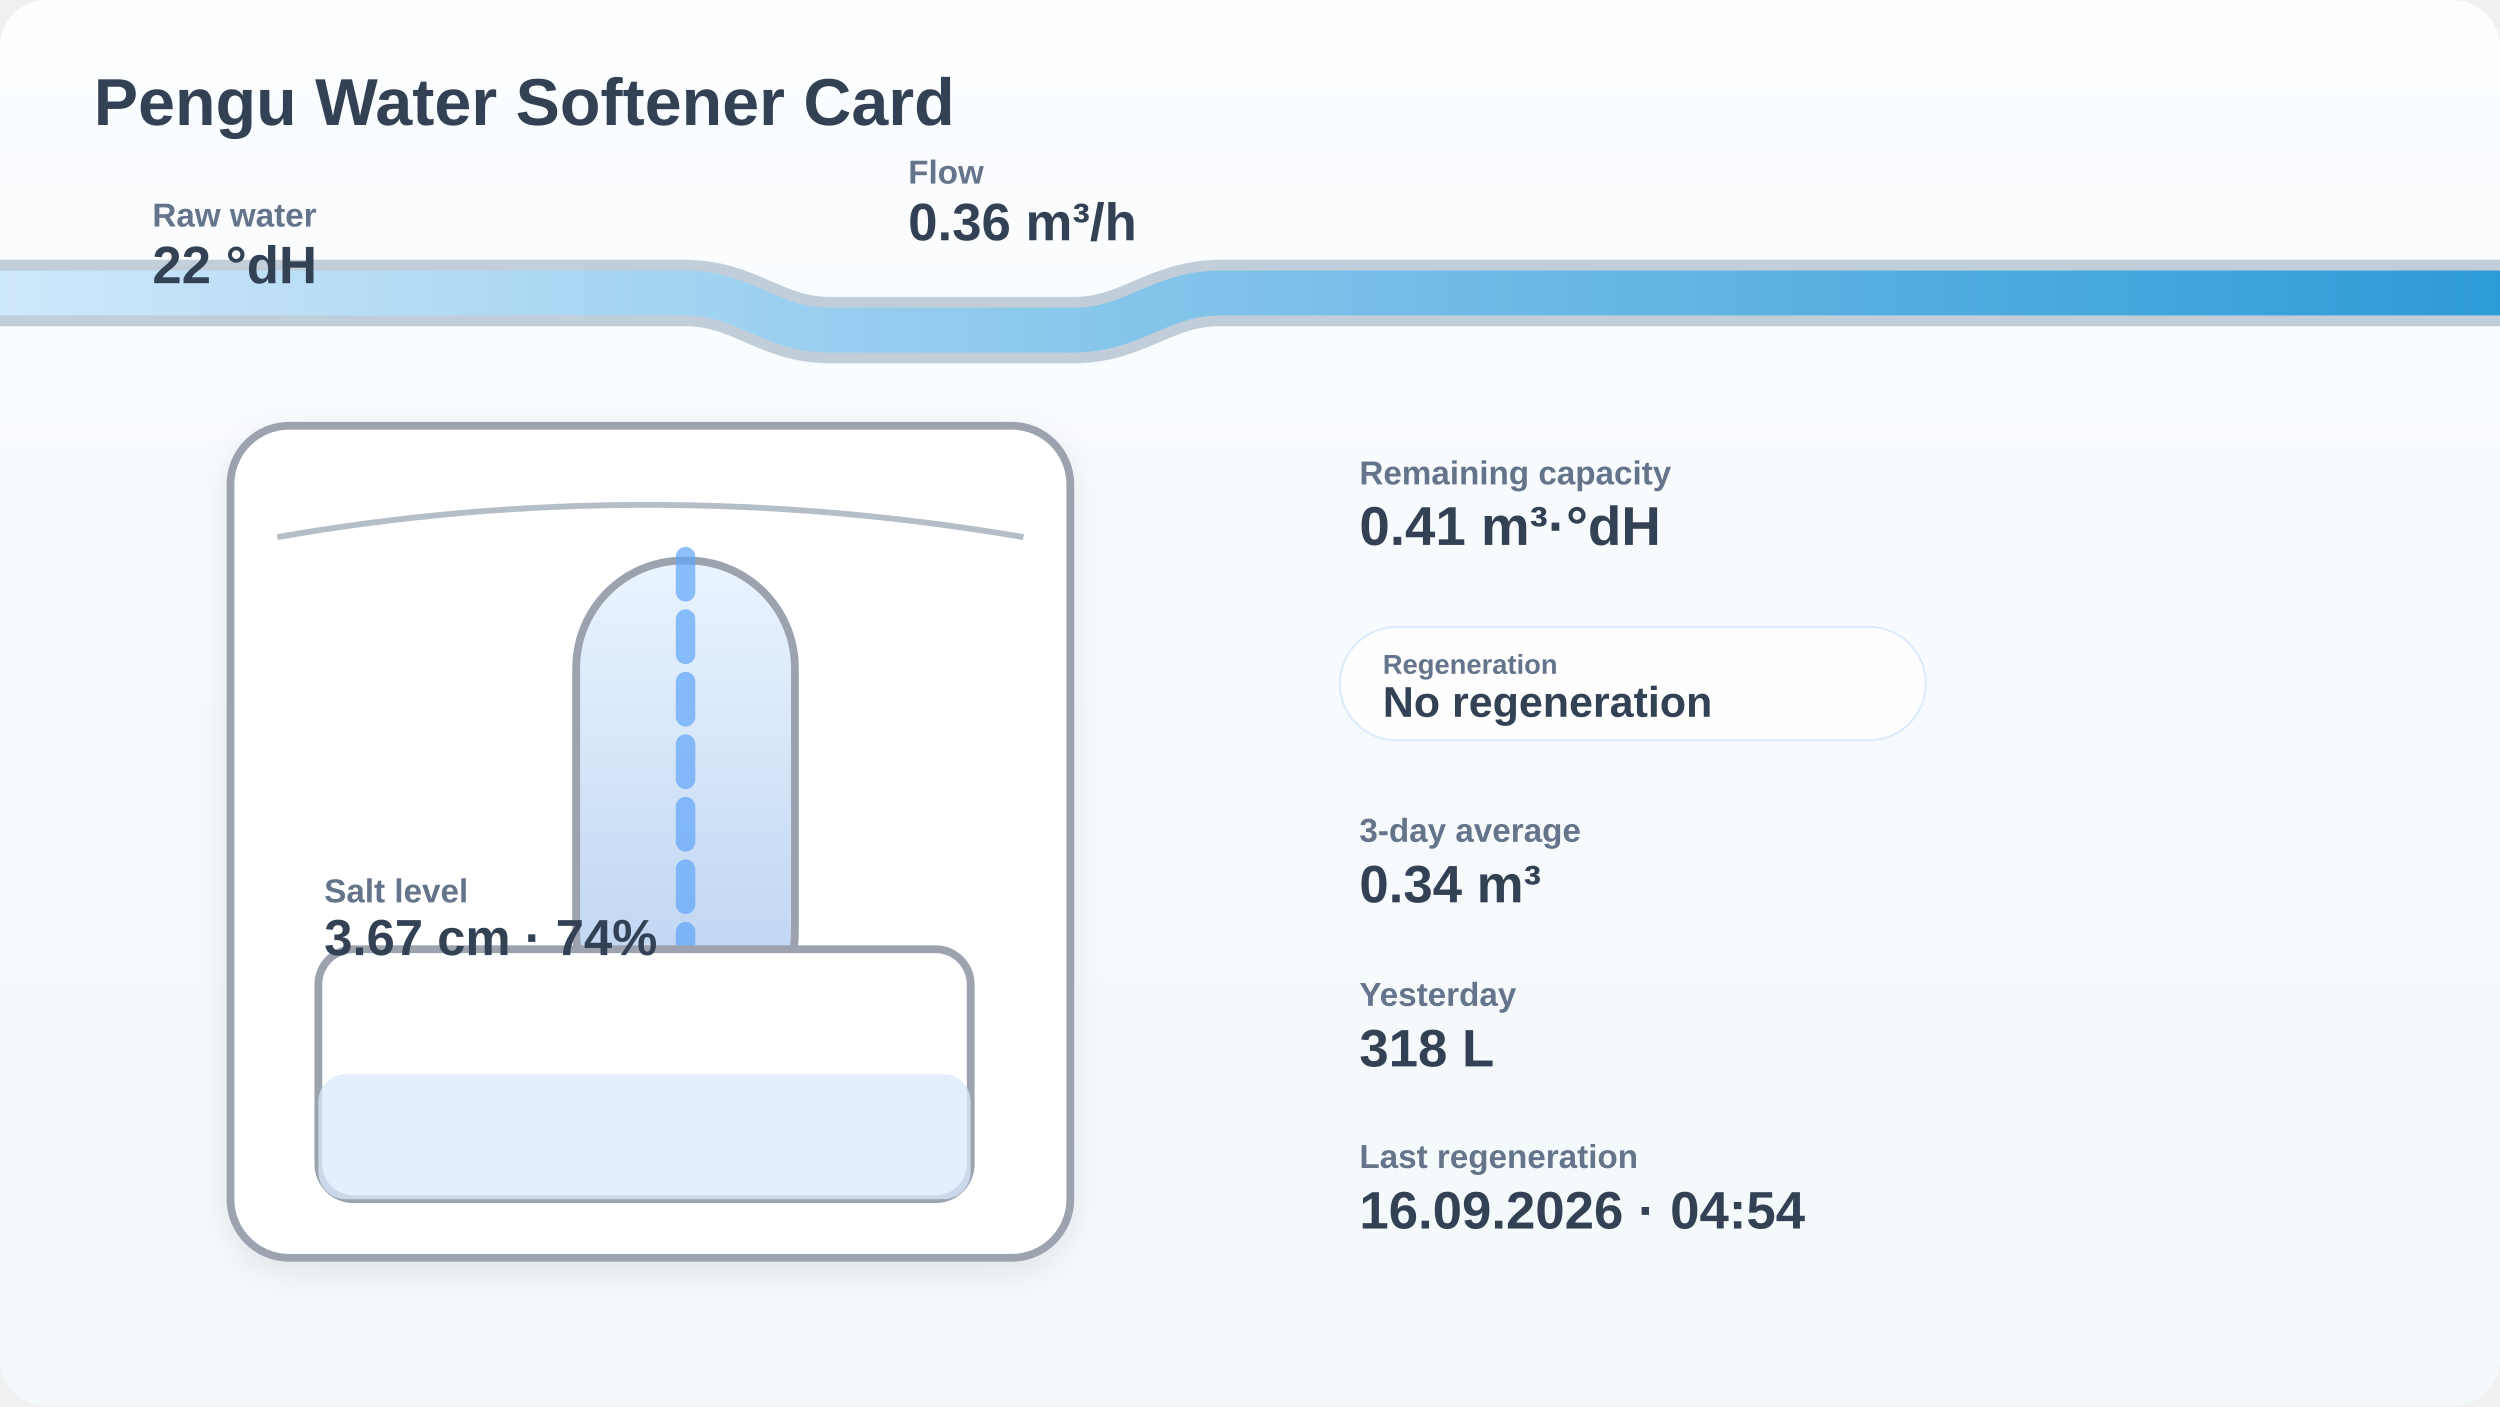
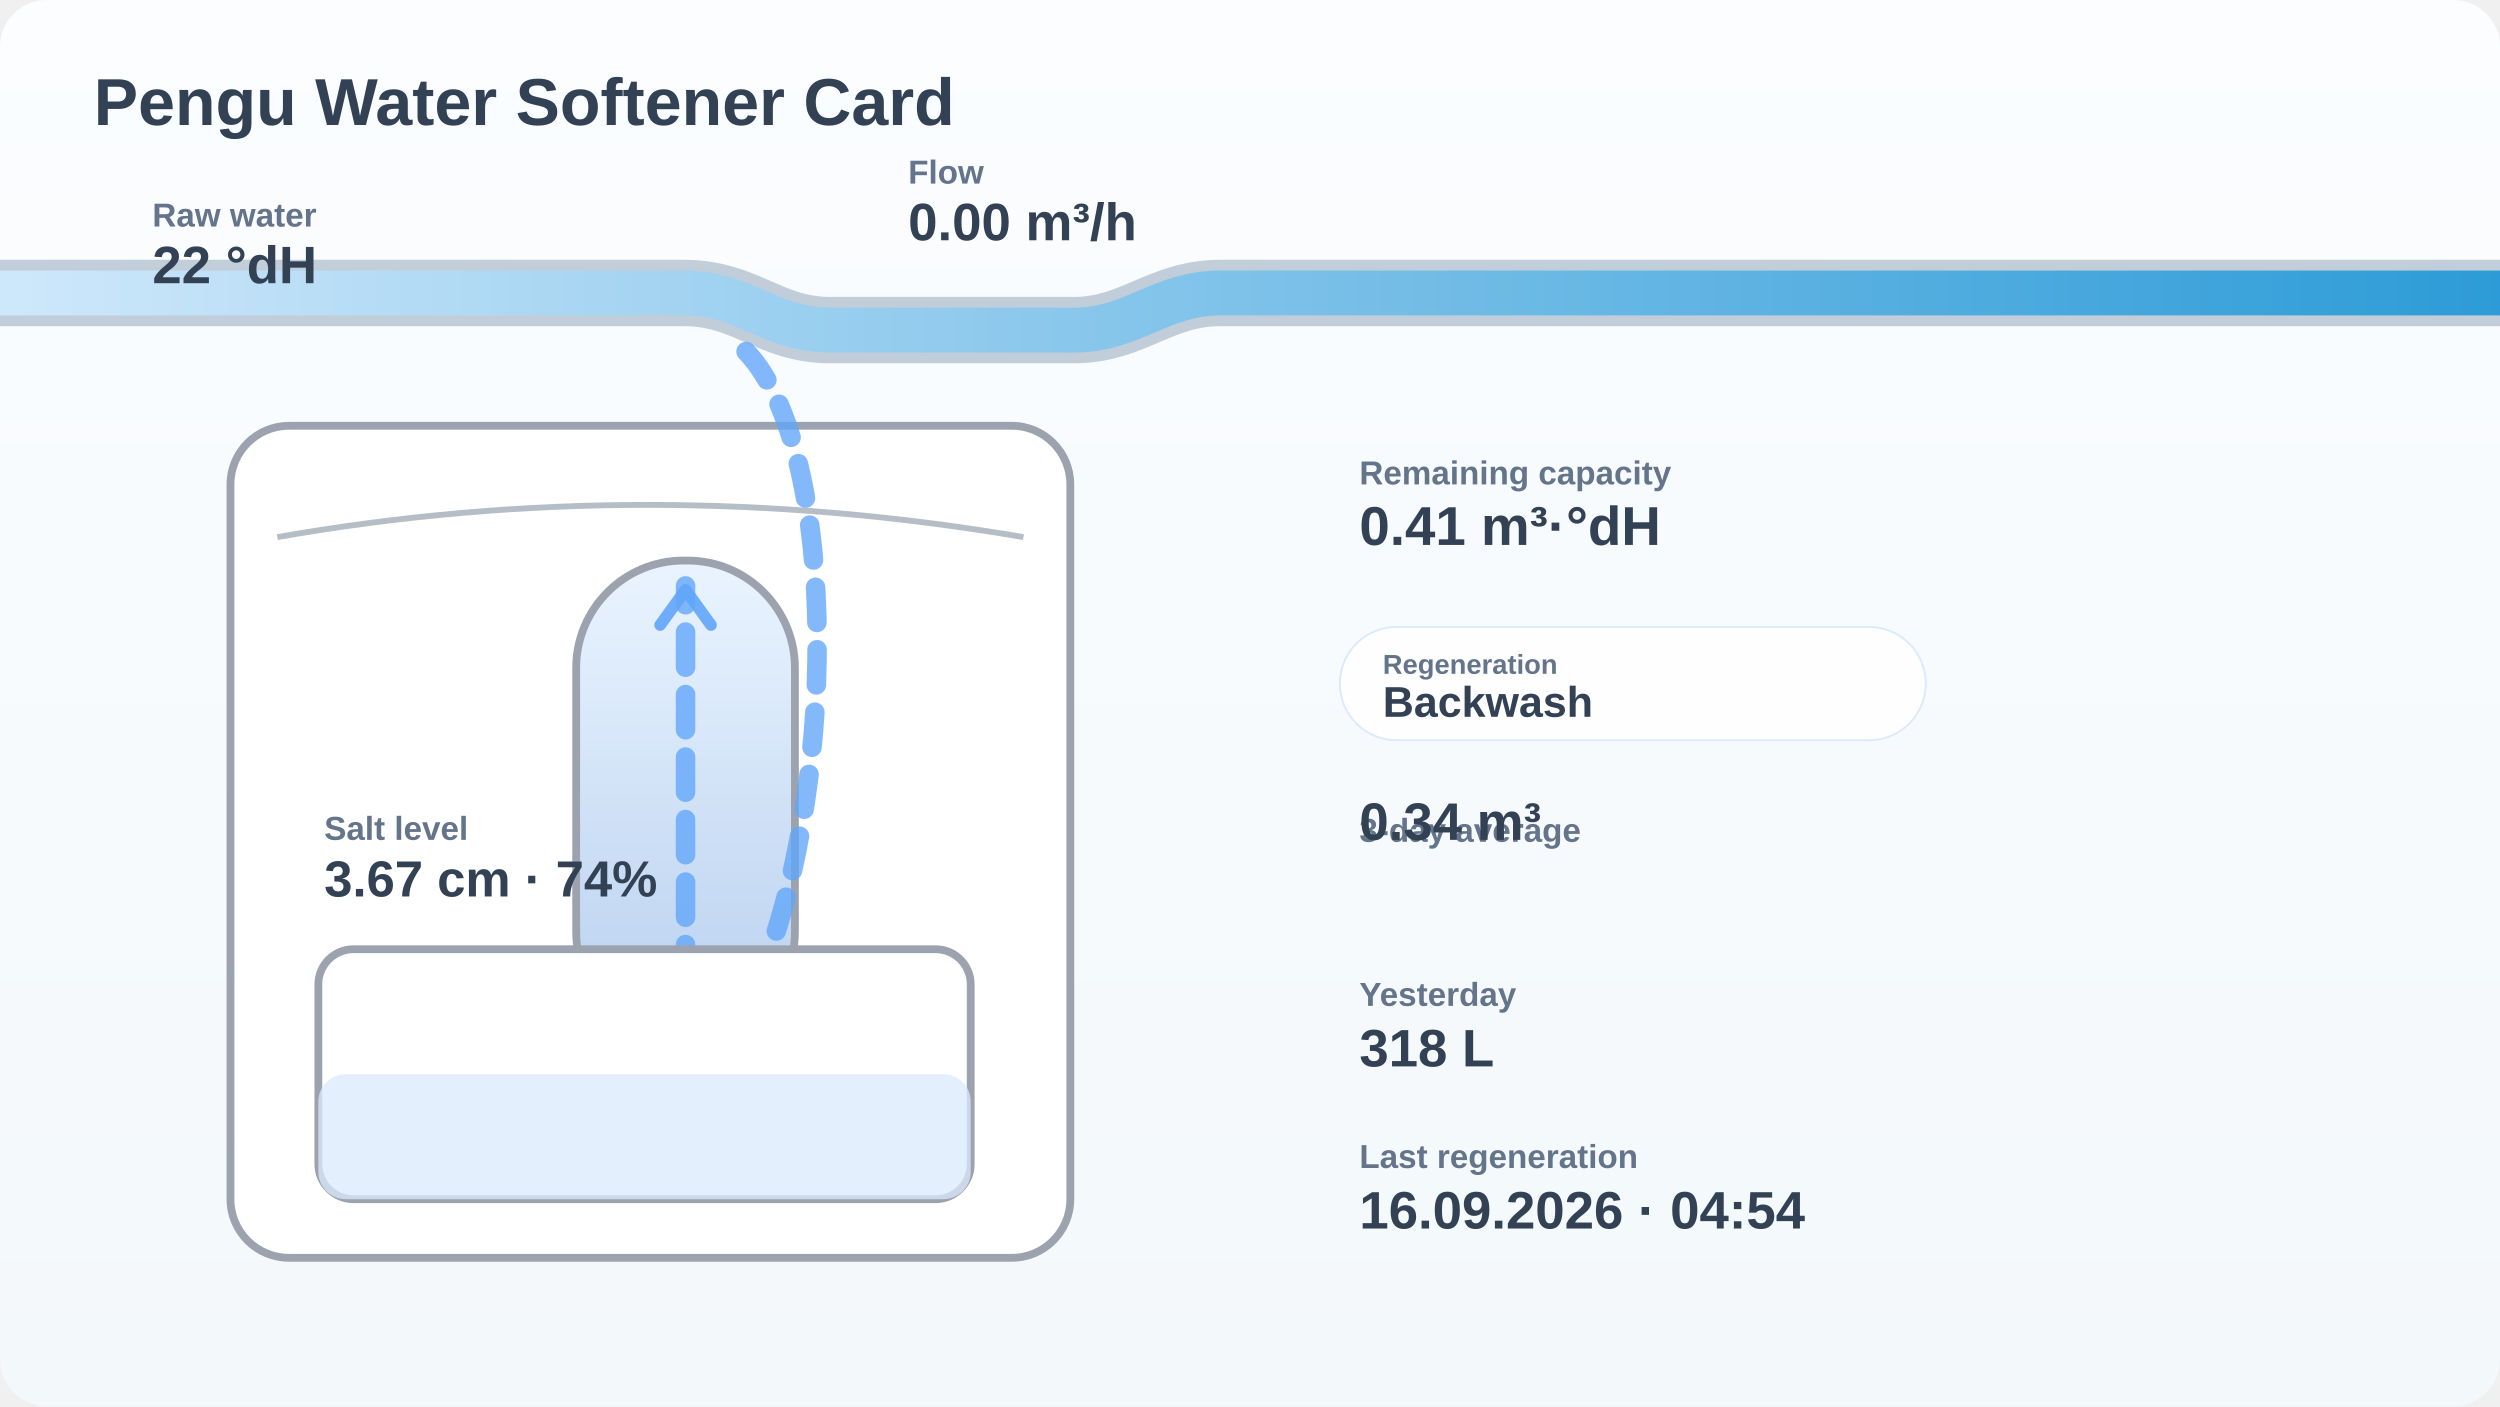
<svg xmlns="http://www.w3.org/2000/svg" viewBox="0 0 1280 720" role="img" aria-label="Pengu Water Softener Card preview">
  <defs>
    <linearGradient id="bg" x2="0" y2="1">
      <stop stop-color="#fbfdff" />
      <stop offset="1" stop-color="#f3f8fb" />
    </linearGradient>
    <linearGradient id="water" x2="1">
      <stop stop-color="#cfe8fb" />
      <stop offset="1" stop-color="#2c9bd7" />
    </linearGradient>
    <linearGradient id="resin" x2="0" y2="1">
      <stop stop-color="#eaf4ff" />
      <stop offset="1" stop-color="#b8d0ef" />
    </linearGradient>
    <filter id="shadow" x="-30%" y="-30%" width="160%" height="160%">
      <feDropShadow dx="0" dy="5" stdDeviation="8" flood-color="#0f172a" flood-opacity=".08" />
    </filter>
  </defs>
  <rect width="1280" height="720" rx="24" fill="url(#bg)" />
  <text x="48" y="64" font-family="Arial,sans-serif" font-weight="700" font-size="34" fill="#334155">Pengu Water Softener Card</text>
  <path d="M0 150 H350 C382 150 394 169 425 169 H550 C580 169 594 150 625 150 H1280" fill="none" stroke="#aabaca" stroke-width="34" opacity=".7" />
  <path d="M0 150 H350 C382 150 394 169 425 169 H550 C580 169 594 150 625 150 H1280" fill="none" stroke="url(#water)" stroke-width="23" />
-   <g filter="url(#shadow)">
+   <g>
    <rect x="118" y="218" width="430" height="426" rx="30" fill="#fff" stroke="#9ca3af" stroke-width="4" />
    <path d="M142 275 Q330 242 524 275" fill="none" stroke="#b5bdc6" stroke-width="3" />
    <rect x="295" y="287" width="112" height="245" rx="55" fill="url(#resin)" stroke="#9ca3af" stroke-width="4" />
-     <path d="M351 285V510" stroke="#60a5fa" stroke-width="10" stroke-dasharray="18 14" stroke-linecap="round" opacity=".7" />
+     <path d="M382 180 C430 230 430 410 385 510 H351 V300" fill="none" stroke="#60a5fa" stroke-width="10" stroke-dasharray="18 14" stroke-linecap="round" opacity=".78" />
+     <path d="M338 320 l13 -18 l13 18" fill="none" stroke="#60a5fa" stroke-width="6" stroke-linecap="round" stroke-linejoin="round" opacity=".9" />
    <rect x="163" y="486" width="334" height="128" rx="18" fill="#fff" stroke="#9ca3af" stroke-width="4" />
    <rect x="163" y="550" width="334" height="64" rx="14" fill="#dbeafe" opacity=".75" />
  </g>
  <g font-family="Arial,sans-serif" fill="#334155">
    <text x="78" y="116" font-size="17" font-weight="600" fill="#64748b">Raw water</text>
    <text x="78" y="145" font-size="27" font-weight="700">22 °dH</text>
    <text x="465" y="94" font-size="17" font-weight="600" fill="#64748b">Flow</text>
-     <text x="465" y="123" font-size="27" font-weight="700">0.36 m³/h</text>
-     <text x="166" y="462" font-size="17" font-weight="600" fill="#64748b">Salt level</text>
-     <text x="166" y="489" font-size="26" font-weight="700">3.67 cm · 74%</text>
+     <text x="465" y="123" font-size="27" font-weight="700">0.00 m³/h</text>
+     <text x="166" y="430" font-size="17" font-weight="600" fill="#64748b">Salt level</text>
+     <text x="166" y="459" font-size="26" font-weight="700">3.67 cm · 74%</text>
    <text x="696" y="248" font-size="17" font-weight="600" fill="#64748b">Remaining capacity</text>
    <text x="696" y="279" font-size="28" font-weight="700">0.41 m³·°dH</text>
    <rect x="686" y="321" width="300" height="58" rx="29" fill="#ffffff" fill-opacity=".82" stroke="#dbeafe" />
    <text x="708" y="345" font-size="14" font-weight="600" fill="#64748b">Regeneration</text>
-     <text x="708" y="367" font-size="22" font-weight="700">No regeneration</text>
+     <text x="708" y="367" font-size="22" font-weight="700">Backwash</text>
    <text x="696" y="431" font-size="17" font-weight="600" fill="#64748b">3-day average</text>
-     <text x="696" y="462" font-size="27" font-weight="700">0.34 m³</text>
+     <text x="696" y="430" font-size="27" font-weight="700">0.34 m³</text>
    <text x="696" y="515" font-size="17" font-weight="600" fill="#64748b">Yesterday</text>
    <text x="696" y="546" font-size="27" font-weight="700">318 L</text>
    <text x="696" y="598" font-size="17" font-weight="600" fill="#64748b">Last regeneration</text>
    <text x="696" y="629" font-size="27" font-weight="700">16.09.2026 · 04:54</text>
  </g>
</svg>
